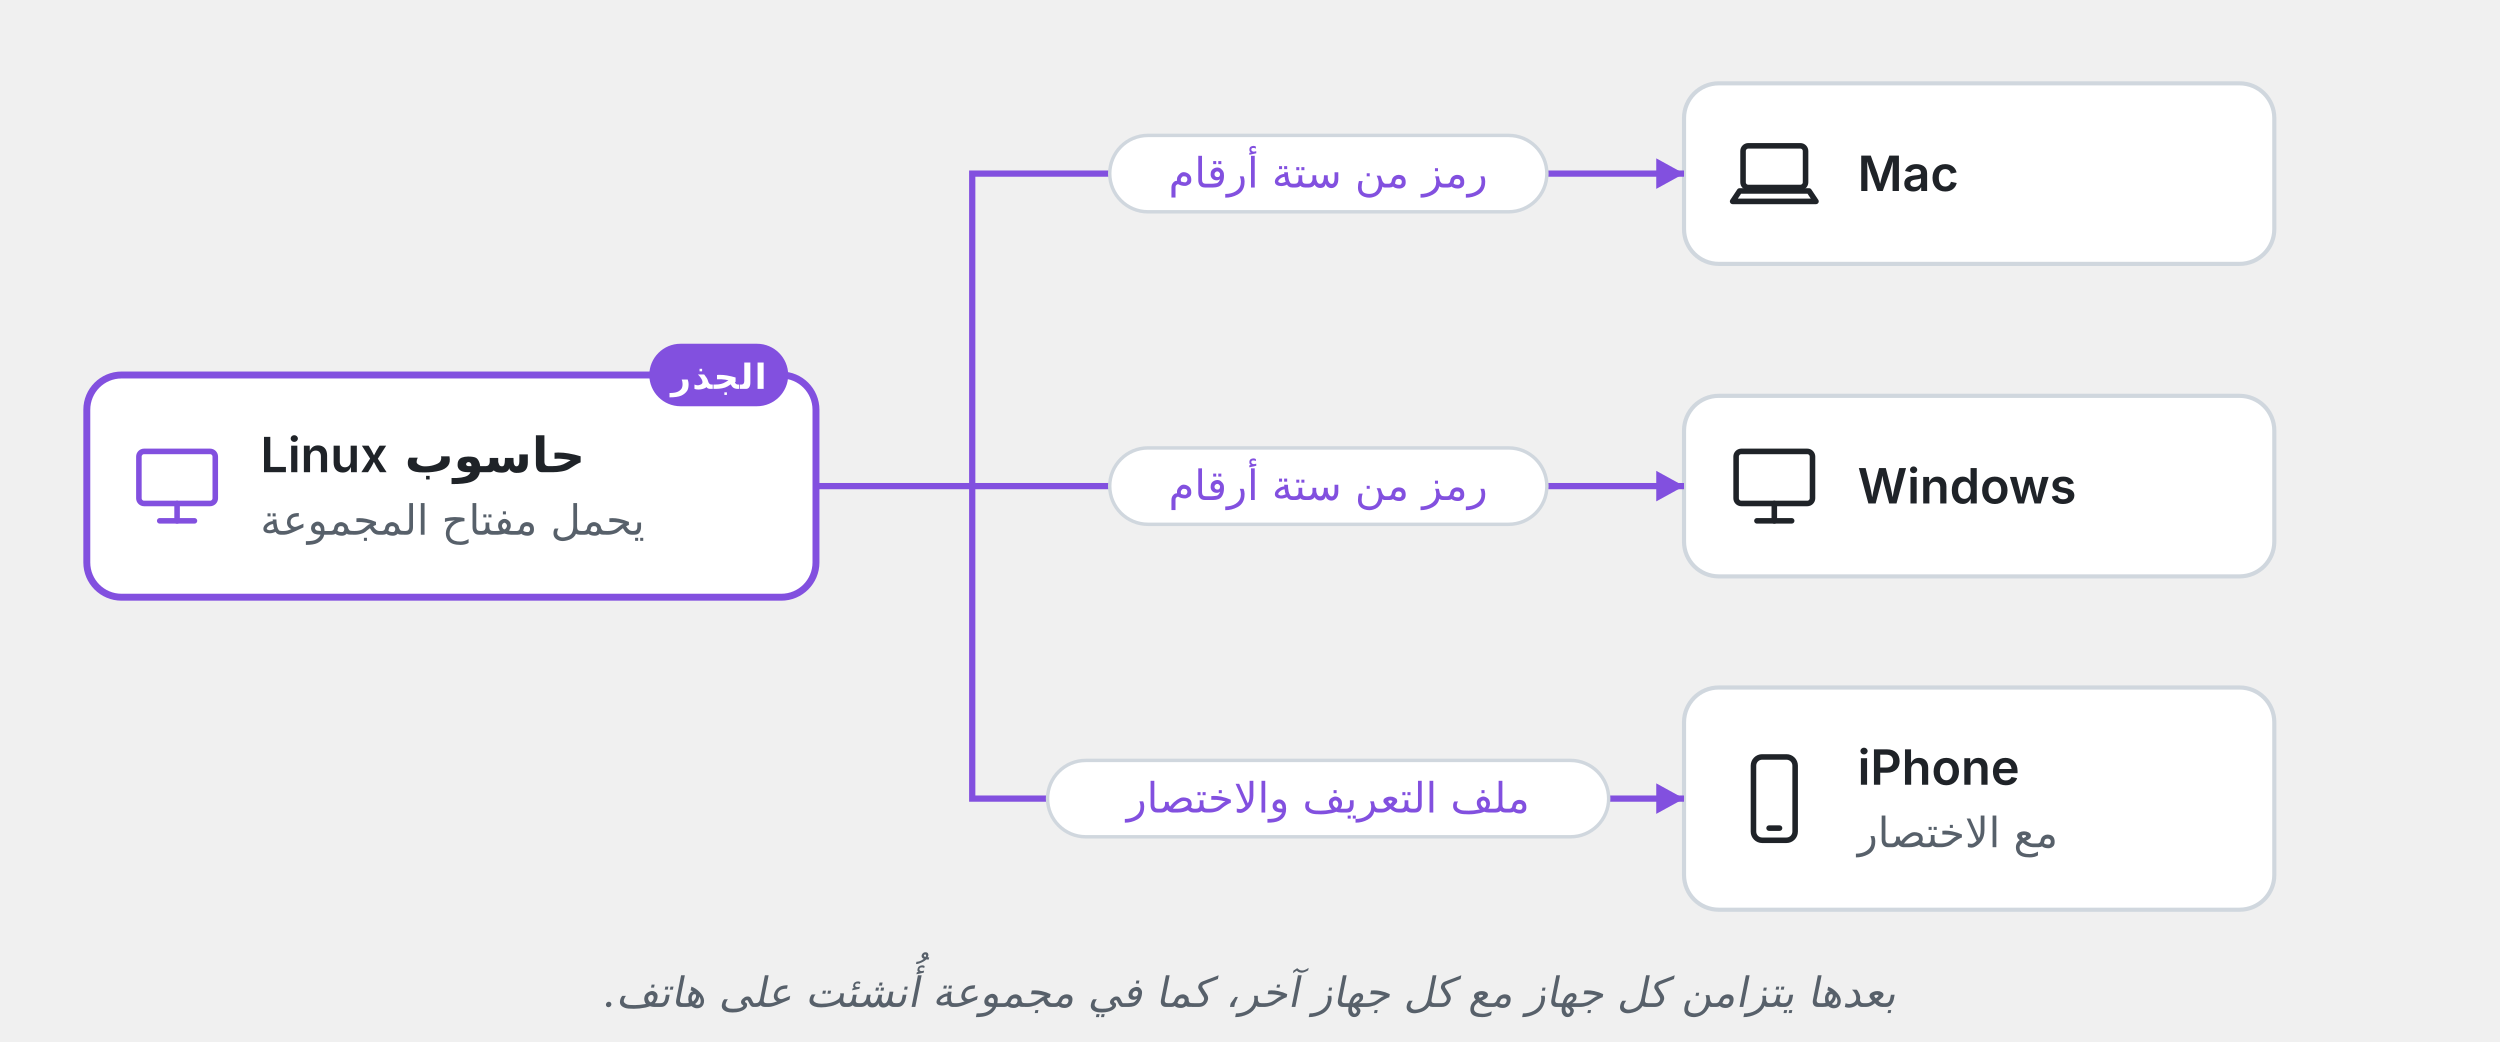
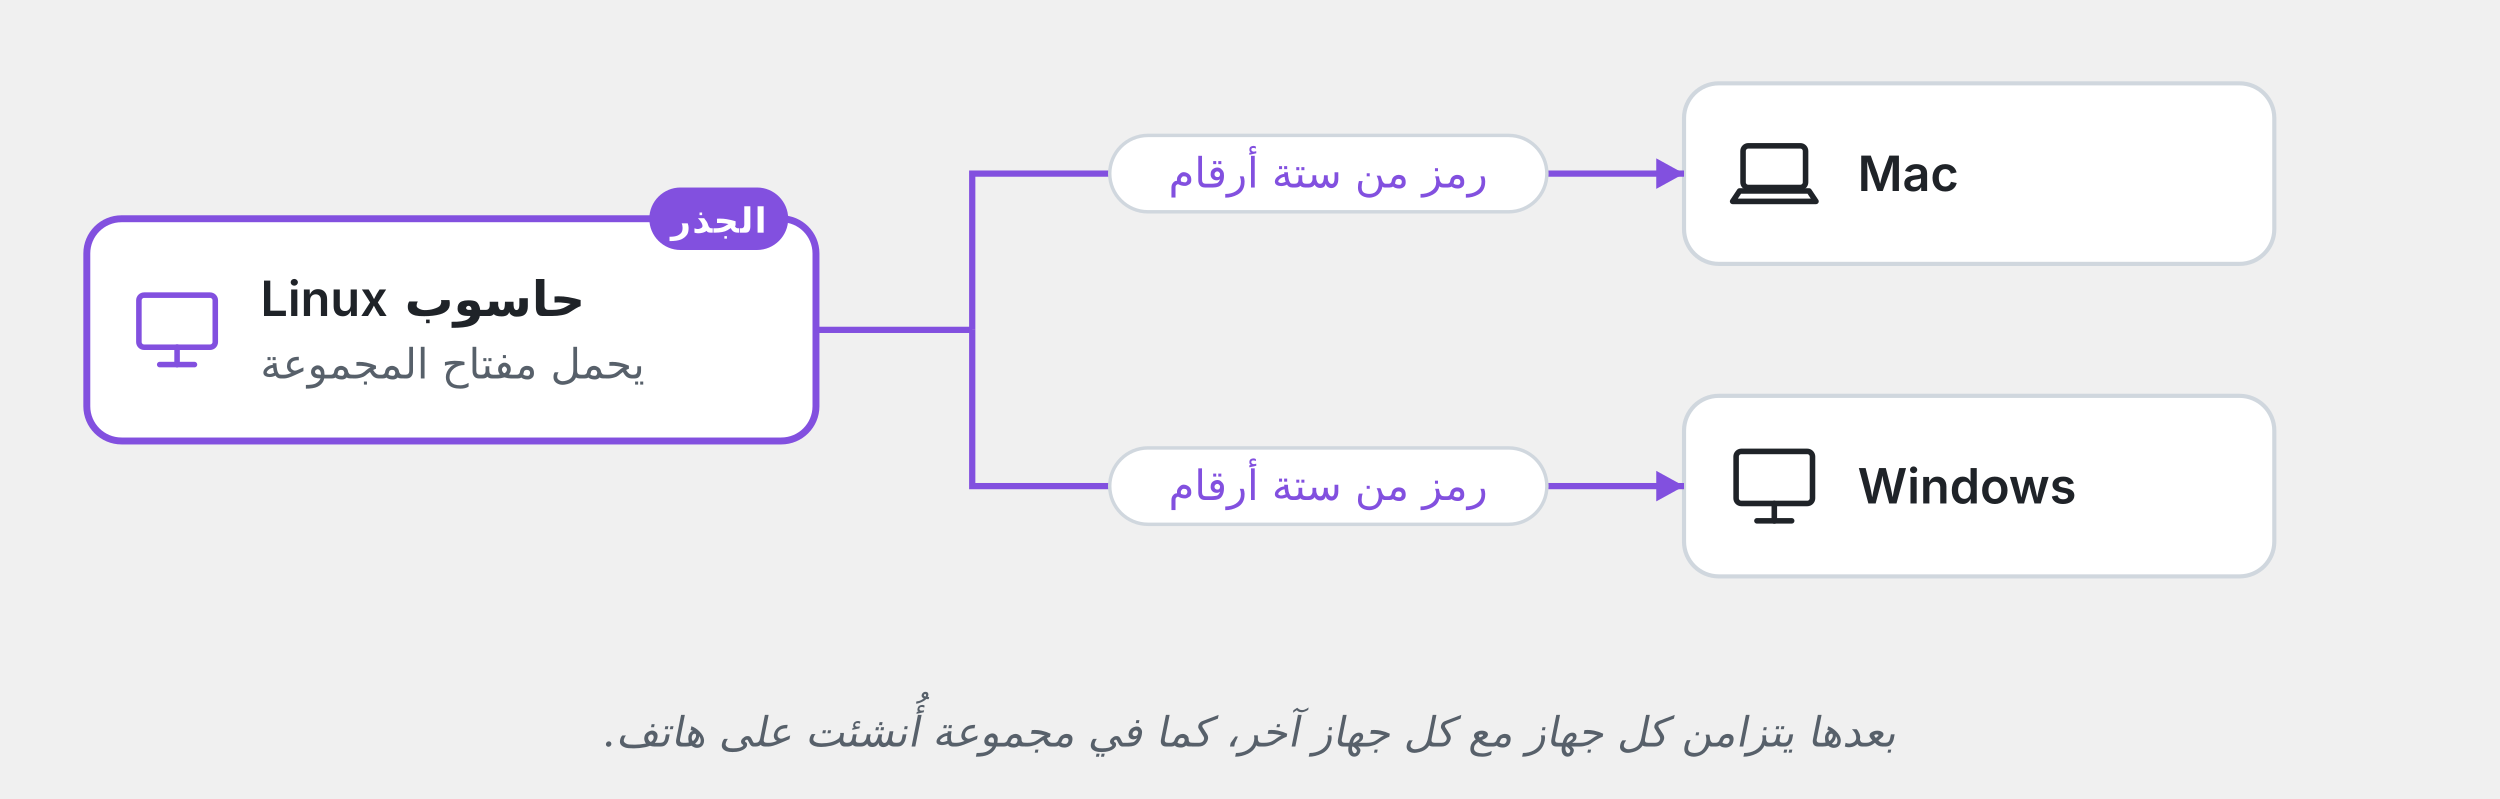
- <svg xmlns="http://www.w3.org/2000/svg" lang="ar" width="720" height="300" viewBox="0 0 720 300" role="img" aria-label="من دون التطبيق، يحمل حاسوب المجموعة">
+ <svg xmlns="http://www.w3.org/2000/svg" lang="ar" width="720" height="230" viewBox="0 0 720 230" role="img" aria-label="من دون التطبيق، يحمل حاسوب المجموعة">
  <style>
  .bg { fill: none; }
  .zone { fill: #f6f8fa; stroke: #d0d7de; stroke-width: 1; }
  .zone-t { fill: #57606a; font: 600 13px system-ui, -apple-system, 'Segoe UI', sans-serif; letter-spacing: .02em; }
  .card { fill: #ffffff; stroke: #d0d7de; stroke-width: 1.2; }
  .card.key { stroke: #8250df; stroke-width: 2; }
  .card.srv { fill: #fff8c5; stroke: #d4a72c; }
  .t { fill: #1f2328; font: 600 14px system-ui, -apple-system, 'Segoe UI', sans-serif; }
  .s { fill: #57606a; font: 12px system-ui, -apple-system, 'Segoe UI', sans-serif; }
  .ic { fill: none; stroke: #1f2328; stroke-width: 1.6; stroke-linecap: round; stroke-linejoin: round; }
  .key .ic, .ic.key { stroke: #8250df; }
  .badge { fill: #8250df; }
  .badge-t { fill: #ffffff; font: 600 10px system-ui, -apple-system, 'Segoe UI', sans-serif; letter-spacing: .04em; }
  .e-tunnel { fill: none; stroke: #0969da; stroke-width: 3; }
  .e-home { fill: none; stroke: #57606a; stroke-width: 1.6; stroke-dasharray: 5 4; }
  .e-pair { fill: none; stroke: #8250df; stroke-width: 1.8; }
  .e-e2e { fill: none; stroke: #1a7f37; stroke-width: 1.8; stroke-dasharray: 2 4; stroke-linecap: round; }
  .a-tunnel { fill: #0969da; } .a-home { fill: #57606a; } .a-pair { fill: #8250df; } .a-e2e { fill: #1a7f37; }
  .lbl-bg { fill: #ffffff; stroke: #d0d7de; stroke-width: 1; }
  .lbl { fill: #1f2328; font: 12px system-ui, -apple-system, 'Segoe UI', sans-serif; }
  .lbl.tunnel { fill: #0969da; } .lbl.pair { fill: #8250df; } .lbl.e2e { fill: #1a7f37; }
  .note { fill: #57606a; font: italic 12px system-ui, -apple-system, 'Segoe UI', sans-serif; }
  @media (prefers-color-scheme: dark) {
    .zone { fill: #161b22; stroke: #30363d; }
    .zone-t, .s, .note { fill: #8b949e; }
    .card { fill: #0d1117; stroke: #3d444d; }
    .card.key { stroke: #a371f7; }
    .card.srv { fill: #272115; stroke: #9e6a03; }
    .t, .lbl { fill: #e6edf3; }
    .ic { stroke: #e6edf3; }
    .key .ic, .ic.key { stroke: #a371f7; }
    .badge { fill: #a371f7; }
    .badge-t { fill: #0d1117; }
    .e-tunnel { stroke: #4493f8; } .a-tunnel { fill: #4493f8; } .lbl.tunnel { fill: #4493f8; }
    .e-home { stroke: #8b949e; } .a-home { fill: #8b949e; }
    .e-pair { stroke: #a371f7; } .a-pair { fill: #a371f7; } .lbl.pair { fill: #a371f7; }
    .e-e2e { stroke: #3fb950; } .a-e2e { fill: #3fb950; } .lbl.e2e { fill: #3fb950; }
    .lbl-bg { fill: #0d1117; stroke: #3d444d; }
  }
</style>
  <g class="key">
-     <rect class="card key" x="25.0" y="108.0" width="210" height="64" rx="10" />
-     <g transform="translate(37.0,126)" class="ic">
+     <rect class="card key" x="25.0" y="63.0" width="210" height="64" rx="10" />
+     <g transform="translate(37.0,81)" class="ic">
      <rect x="3" y="4" width="22" height="15" rx="1.5" />
      <line x1="14" y1="19" x2="14" y2="24" />
      <line x1="9" y1="24" x2="19" y2="24" />
    </g>
-     <text class="t" x="75.0" y="136" direction="rtl" text-anchor="end">حاسوب Linux</text>
-     <text class="s" x="75.0" y="154" direction="rtl" text-anchor="end">يحمل مفتاح المجموعة</text>
-     <rect class="badge" x="187.0" y="99.0" width="40.0" height="18" rx="9" />
-     <text class="badge-t" x="207.0" y="112.0" text-anchor="middle" direction="rtl">الجذر</text>
+     <text class="t" x="75.0" y="91" direction="rtl" text-anchor="end">حاسوب Linux</text>
+     <text class="s" x="75.0" y="109" direction="rtl" text-anchor="end">يحمل مفتاح المجموعة</text>
+     <rect class="badge" x="187.0" y="54.0" width="40.0" height="18" rx="9" />
+     <text class="badge-t" x="207.0" y="67.0" text-anchor="middle" direction="rtl">الجذر</text>
  </g>
  <g class="">
    <rect class="card " x="485.0" y="24.0" width="170" height="52" rx="10" />
    <g transform="translate(497.0,36)" class="ic">
      <rect x="5" y="6" width="18" height="12" rx="1.5" />
      <path d="M2 22h24l-2 -3H4z" />
    </g>
    <text class="t" x="535.0" y="55" direction="rtl" text-anchor="end">Mac</text>
  </g>
  <g class="">
    <rect class="card " x="485.0" y="114.0" width="170" height="52" rx="10" />
    <g transform="translate(497.0,126)" class="ic">
      <rect x="3" y="4" width="22" height="15" rx="1.5" />
      <line x1="14" y1="19" x2="14" y2="24" />
      <line x1="9" y1="24" x2="19" y2="24" />
    </g>
    <text class="t" x="535.0" y="145" direction="rtl" text-anchor="end">Windows</text>
  </g>
-   <g class="">
-     <rect class="card " x="485.0" y="198.0" width="170" height="64" rx="10" />
-     <g transform="translate(497.0,216)" class="ic">
-       <rect x="8" y="2" width="12" height="24" rx="2.5" />
-       <line x1="12.5" y1="22.5" x2="15.5" y2="22.5" />
-     </g>
-     <text class="t" x="535.0" y="226" direction="rtl" text-anchor="end">iPhone</text>
-     <text class="s" x="535.0" y="244" direction="rtl" text-anchor="end">مع الاختصار</text>
-   </g>
-   <path class="e-pair" d="M235.0,140.0 L485.0,140.0" />
+   <path class="e-pair" d="M235.0,95.0 L280.0,95" />
+   <path class="e-pair" d="M280.0,95 L280.0,50 L485.0,50.0" />
+   <path class="a-pair" d="M485.0,50.0 L477.0,45.6 L477.0,54.4z" />
+   <path class="e-pair" d="M280.0,95 L280.0,140 L485.0,140.0" />
  <path class="a-pair" d="M485.0,140.0 L477.0,135.6 L477.0,144.4z" />
-   <path class="e-pair" d="M280.0,140 L280.0,50 L485.0,50.0" />
-   <path class="a-pair" d="M485.0,50.0 L477.0,45.6 L477.0,54.4z" />
-   <path class="e-pair" d="M280.0,140 L280.0,230 L485.0,230.0" />
-   <path class="a-pair" d="M485.0,230.0 L477.0,225.6 L477.0,234.4z" />
-   <text class="note" x="360" y="290" text-anchor="middle" direction="rtl">بعدها يتزامن كل جهاز مع كل جهاز آخر، كما في مجموعة أُنشئت على هاتف.</text>
+   <text class="note" x="360" y="215" text-anchor="middle" direction="rtl">بعدها يتزامن كل جهاز مع كل جهاز آخر، كما في مجموعة أُنشئت على هاتف.</text>
+   <rect class="lbl-bg" x="319.6" y="39.0" width="125.9" height="22" rx="11.0" />
+   <text class="lbl pair" x="382.5" y="54.0" text-anchor="middle" direction="rtl">رمز من ستة أرقام</text>
  <rect class="lbl-bg" x="319.6" y="129.0" width="125.9" height="22" rx="11.0" />
  <text class="lbl pair" x="382.5" y="144.0" text-anchor="middle" direction="rtl">رمز من ستة أرقام</text>
-   <rect class="lbl-bg" x="319.6" y="39.0" width="125.9" height="22" rx="11.0" />
-   <text class="lbl pair" x="382.5" y="54.0" text-anchor="middle" direction="rtl">رمز من ستة أرقام</text>
-   <rect class="lbl-bg" x="301.7" y="219.0" width="161.6" height="22" rx="11.0" />
-   <text class="lbl pair" x="382.5" y="234.0" text-anchor="middle" direction="rtl">ملف التعريف والاختصار</text>
</svg>
